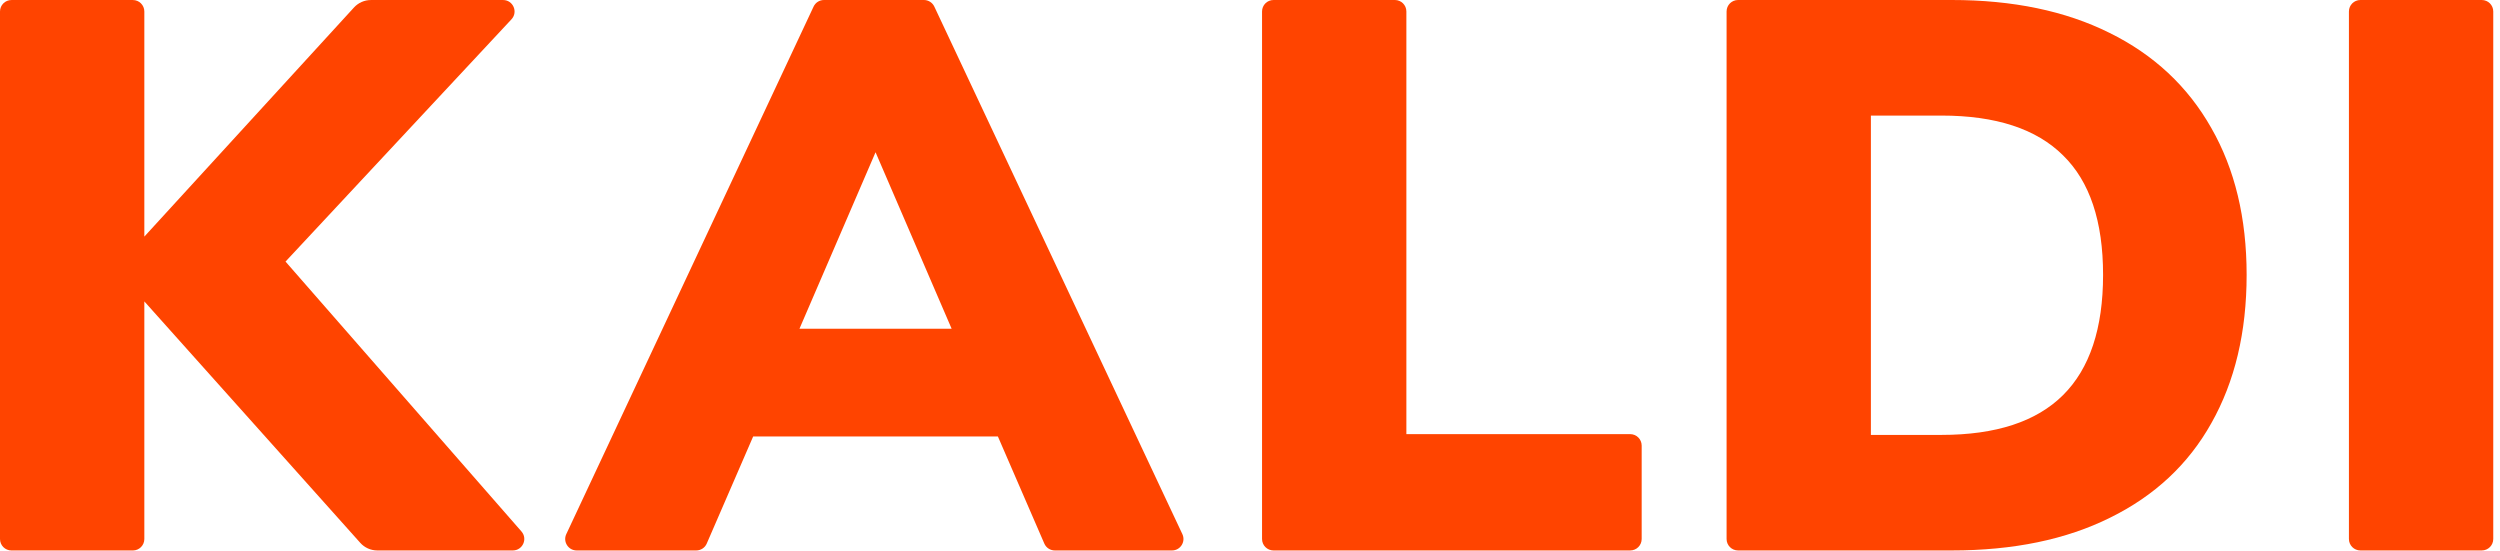
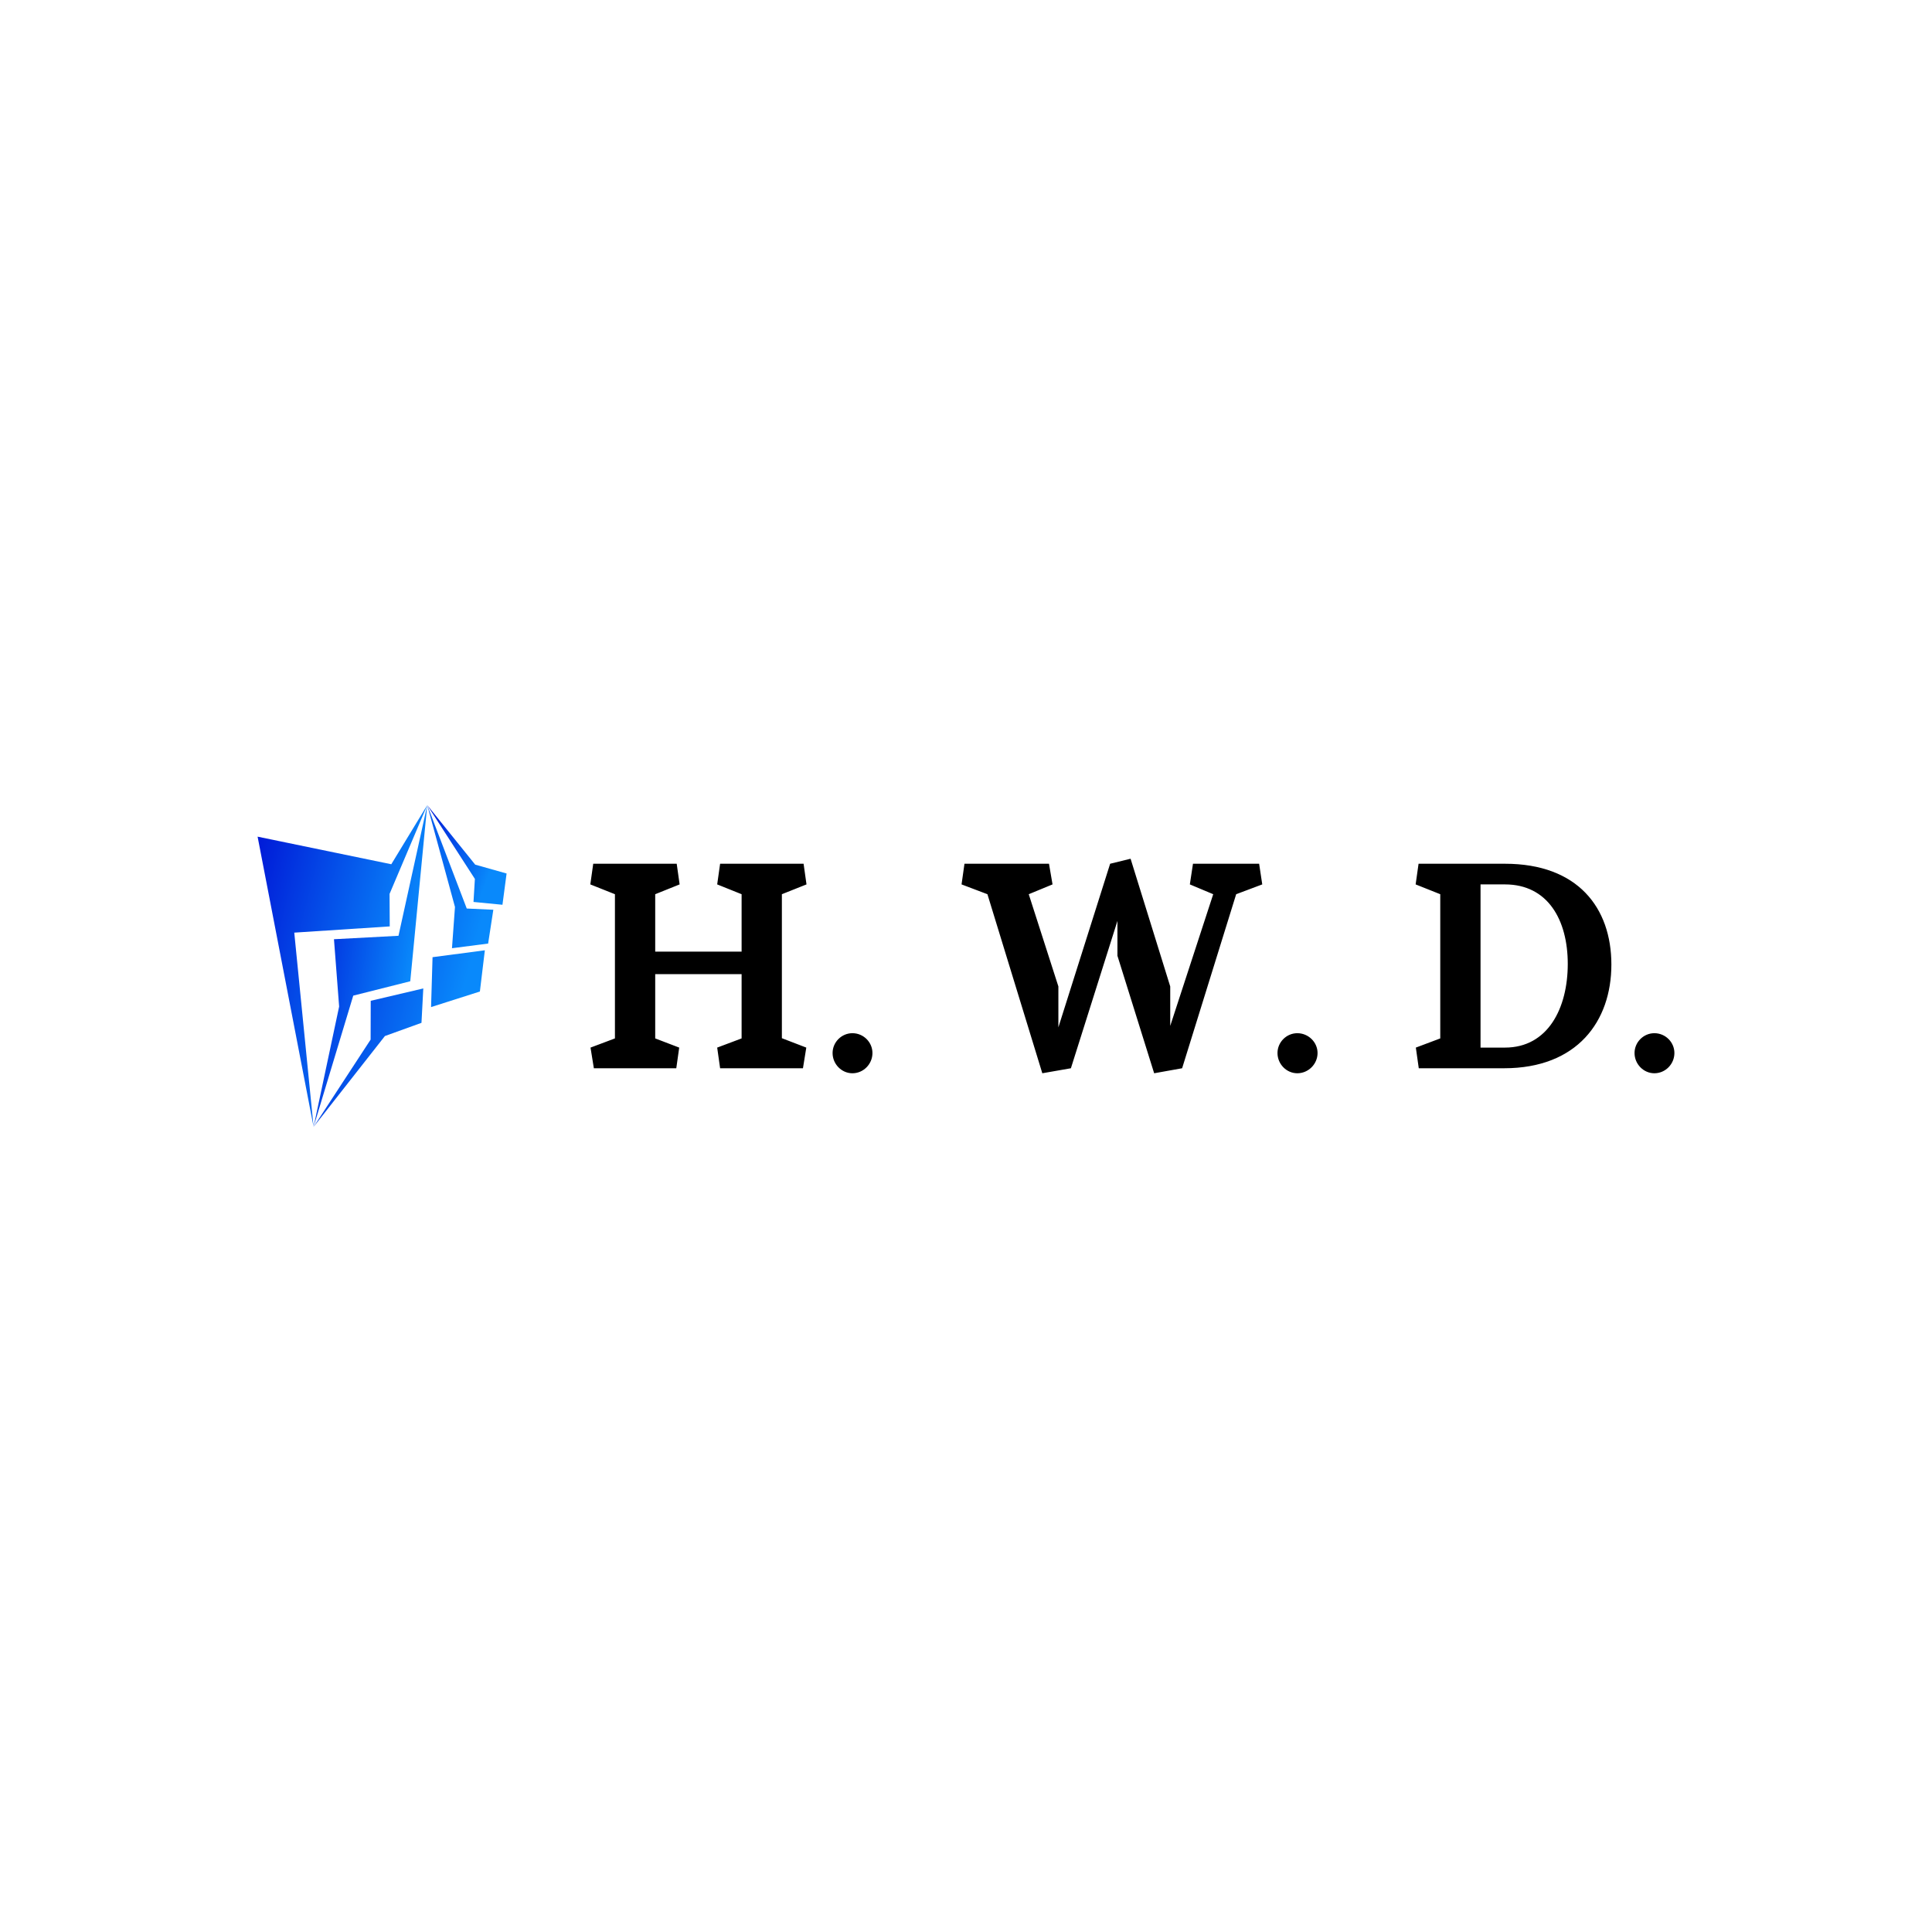
- <svg xmlns="http://www.w3.org/2000/svg" xmlns:xlink="http://www.w3.org/1999/xlink" viewBox="0 0 109 24">
-   <g transform="translate(-1470)">
-     <g style="mix-blend-mode:normal" transform="translate(1470)" fill="#f40">
-       <use xlink:href="#b" style="mix-blend-mode:normal" />
-       <use xlink:href="#c" style="mix-blend-mode:normal" />
-       <use xlink:href="#d" style="mix-blend-mode:normal" />
-       <use xlink:href="#e" style="mix-blend-mode:normal" />
-       <use xlink:href="#f" style="mix-blend-mode:normal" />
+ <svg xmlns="http://www.w3.org/2000/svg" data-v-fde0c5aa="" viewBox="0 0 300 300" class="iconLeft">
+   <defs data-v-fde0c5aa="" />
+   <rect data-v-fde0c5aa="" fill="transparent" x="0" y="0" width="300px" height="300px" class="logo-background-square" />
+   <defs data-v-fde0c5aa="" />
+   <g data-v-fde0c5aa="" id="1561ff47-ef28-4d3f-b3f9-c83b524ecc6d" fill="#000000" transform="matrix(3.240363,0,0,3.240363,89.84853,131.854)">
+     <path d="M10.92 1.69L10.78 0.70L6.78 0.70L6.64 1.69L7.81 2.16L7.81 4.91L3.67 4.91L3.67 2.16L4.84 1.69L4.70 0.70L0.70 0.70L0.56 1.69L1.74 2.16L1.74 9.07L0.57 9.51L0.73 10.50L4.68 10.50L4.82 9.51L3.67 9.07L3.67 5.99L7.81 5.99L7.81 9.07L6.64 9.51L6.78 10.50L10.75 10.50L10.91 9.51L9.74 9.06L9.74 2.16ZM13.12 8.82C12.60 8.82 12.17 9.25 12.17 9.77C12.17 10.30 12.60 10.74 13.12 10.74C13.65 10.74 14.08 10.30 14.08 9.77C14.08 9.25 13.65 8.82 13.12 8.82ZM27.58 10.74L28.92 10.50L31.51 2.16L32.76 1.69L32.61 0.70L29.44 0.70L29.29 1.69L30.41 2.16L28.35 8.47L28.35 6.58L26.45 0.46L25.47 0.70L22.99 8.54L22.99 6.58L21.57 2.16L22.71 1.69L22.54 0.70L18.49 0.70L18.35 1.69L19.59 2.16L22.22 10.74L23.59 10.50L25.82 3.44L25.82 5.11ZM34.44 8.82C33.92 8.82 33.49 9.25 33.49 9.77C33.49 10.30 33.92 10.74 34.44 10.74C34.97 10.74 35.41 10.30 35.41 9.77C35.41 9.25 34.97 8.82 34.44 8.82ZM44.39 1.69C46.45 1.69 47.40 3.40 47.40 5.50C47.40 7.62 46.45 9.51 44.39 9.51L43.22 9.51L43.22 1.69ZM44.35 10.50C47.85 10.50 49.49 8.25 49.49 5.53C49.49 2.81 47.88 0.70 44.39 0.70L40.25 0.70L40.11 1.69L41.29 2.16L41.29 9.07L40.12 9.51L40.26 10.50ZM51.55 8.82C51.03 8.82 50.60 9.25 50.60 9.77C50.60 10.30 51.03 10.74 51.55 10.74C52.08 10.74 52.51 10.30 52.51 9.77C52.51 9.25 52.08 8.82 51.55 8.82Z" />
+   </g>
+   <defs data-v-fde0c5aa="">
+     <linearGradient data-v-fde0c5aa="" gradientTransform="rotate(25)" id="2ca21633-38da-466d-92db-855ceff34078" x1="0%" y1="0%" x2="100%" y2="0%">
+       <stop data-v-fde0c5aa="" offset="0%" stop-color="#0015D6" stop-opacity="1" />
+       <stop data-v-fde0c5aa="" offset="100%" stop-color="#0989FB" stop-opacity="1" />
+     </linearGradient>
+   </defs>
+   <g data-v-fde0c5aa="" id="f6495adb-2558-4924-bd46-4dabda1013ba" stroke="none" fill="url(#2ca21633-38da-466d-92db-855ceff34078)" transform="matrix(0.510836,0,0,0.510836,33.36782,124.506)">
+     <g clip-rule="evenodd">
+       <path d="M12.983 10.59l17.018 88.223-5.872-59.049 29.021-1.892-.054-9.883L64.549 1 53.622 18.977z" />
+       <path d="M59.389 54.548l5.16-53.541-8.74 39.716-19.612 1.045 1.57 20.462-7.766 36.583 12.057-39.899z" />
+       <path d="M62.8 67.182l.549-10.453-15.979 3.755-.032 11.797-17.337 26.532 21.68-27.616zM65.711 62.394l14.841-4.731 1.509-12.532-15.899 2.095zM72.07 44.502l10.988-1.417 1.581-10.278-8.079-.373L64.549 1l8.43 30.967z" />
+       <path d="M87.413 31.294l1.256-9.506-9.544-2.694L64.549 1l14.483 22.437-.422 7z" />
    </g>
  </g>
-   <defs>
-     <path id="b" d="M22.735 23.171c.283.323.053.829-.376.829h-5.907c-.285 0-.556-.121-.745-.333l-9.414-10.526v10.36c0 .276-.224.5-.5.5h-5.293c-.276 0-.5-.224-.5-.5v-23c0-.276.224-.5.5-.5h5.293c.276 0 .5.224.5.5v9.815l9.141-9.99c.19-.207.457-.325.738-.325h5.762c.437 0 .664.521.366.841l-9.851 10.563 10.287 11.767z" />
-     <path id="c" d="M45.991 24c-.199 0-.38-.118-.459-.301l-2.024-4.669h-10.67l-2.024 4.669c-.079.183-.259.301-.459.301h-5.212c-.366 0-.608-.381-.453-.712l10.782-23c.082-.176.259-.288.453-.288h4.358c.194 0 .37.112.453.287l10.815 23c.156.332-.086.713-.452.713h-5.108zm-11.135-9.668h6.635l-3.317-7.694-3.317 7.694z" />
-     <path id="d" d="M55.525 24c-.276 0-.5-.224-.5-.5v-23c0-.276.224-.5.5-.5h5.293c.276 0 .5.224.5.5v18.428h9.759c.276 0 .5.224.5.5v4.072c0 .276-.224.5-.5.5h-15.552z" />
-     <path id="e" d="M75.279.5c0-.276.224-.5.5-.5h9.315c2.667 0 4.959.477 6.874 1.43 1.938.953 3.42 2.338 4.446 4.153 1.026 1.793 1.539 3.926 1.539 6.4 0 2.496-.513 4.652-1.539 6.468-1.003 1.793-2.474 3.166-4.412 4.119-1.915.953-4.218 1.43-6.908 1.43h-9.315c-.276 0-.5-.224-.5-.5v-23zm9.37 18.462c2.371 0 4.138-.579 5.301-1.736 1.163-1.157 1.744-2.905 1.744-5.242 0-2.338-.581-4.074-1.744-5.209-1.163-1.157-2.93-1.736-5.301-1.736h-3.078v13.923h3.078z" />
-     <path id="f" d="M102.913 24c-.276 0-.5-.224-.5-.5v-23c0-.276.224-.5.5-.5h5.293c.276 0 .5.224.5.5v23c0 .276-.224.5-.5.5h-5.293z" />
-   </defs>
</svg>
